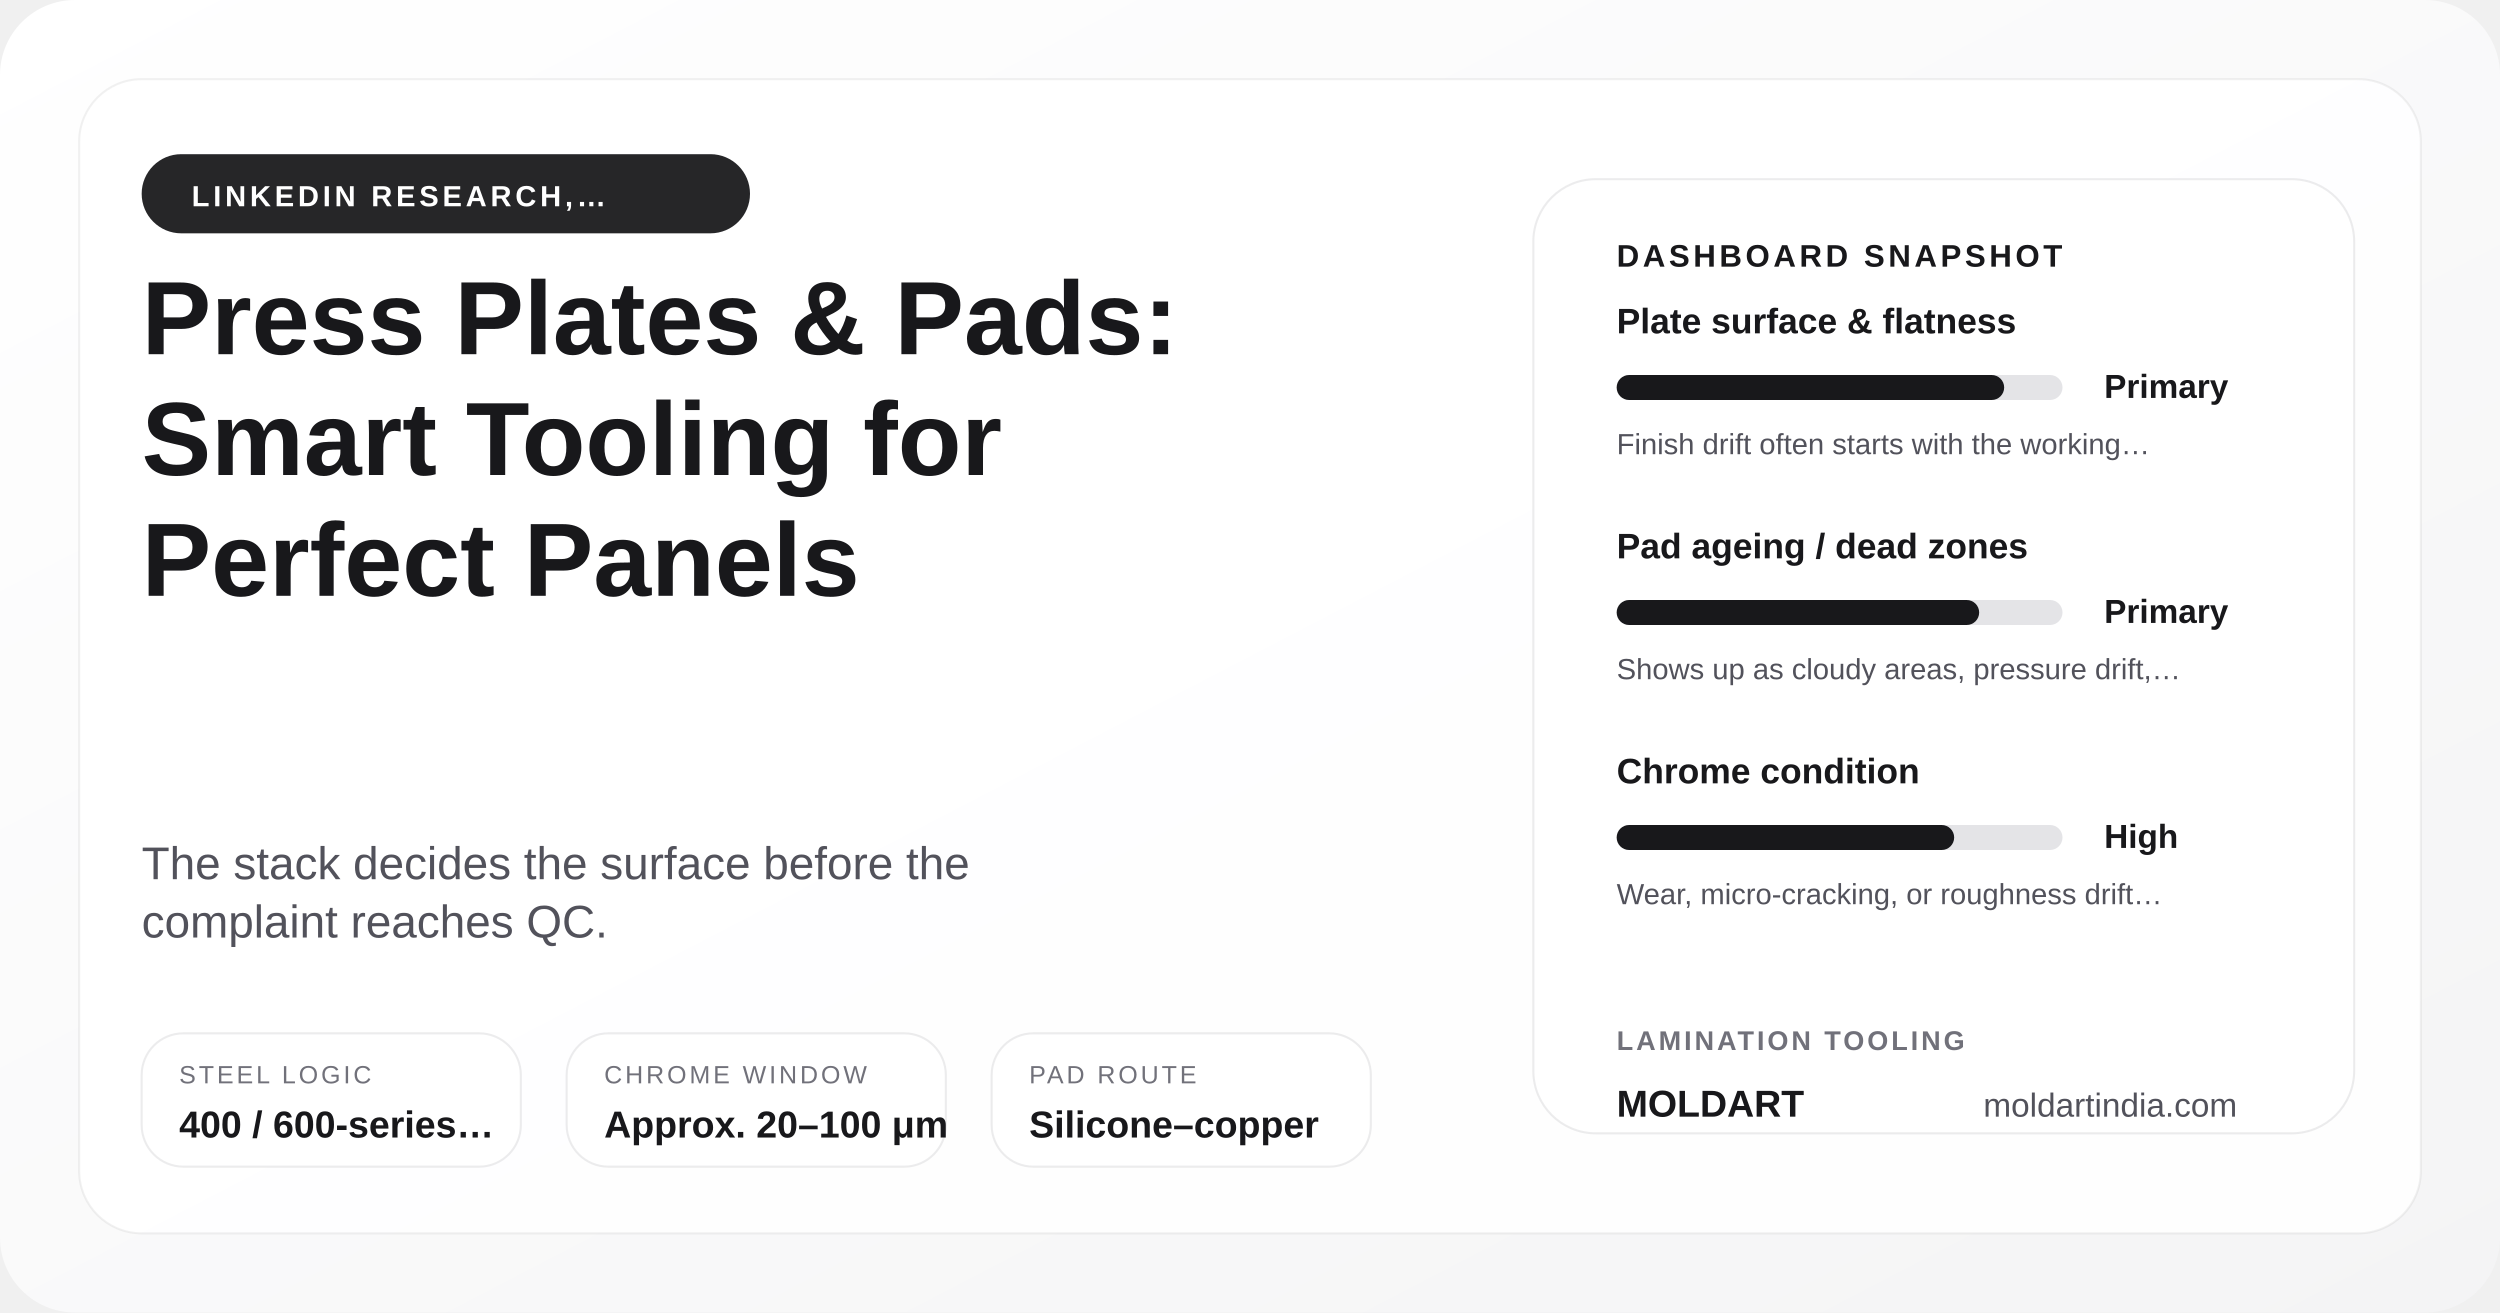
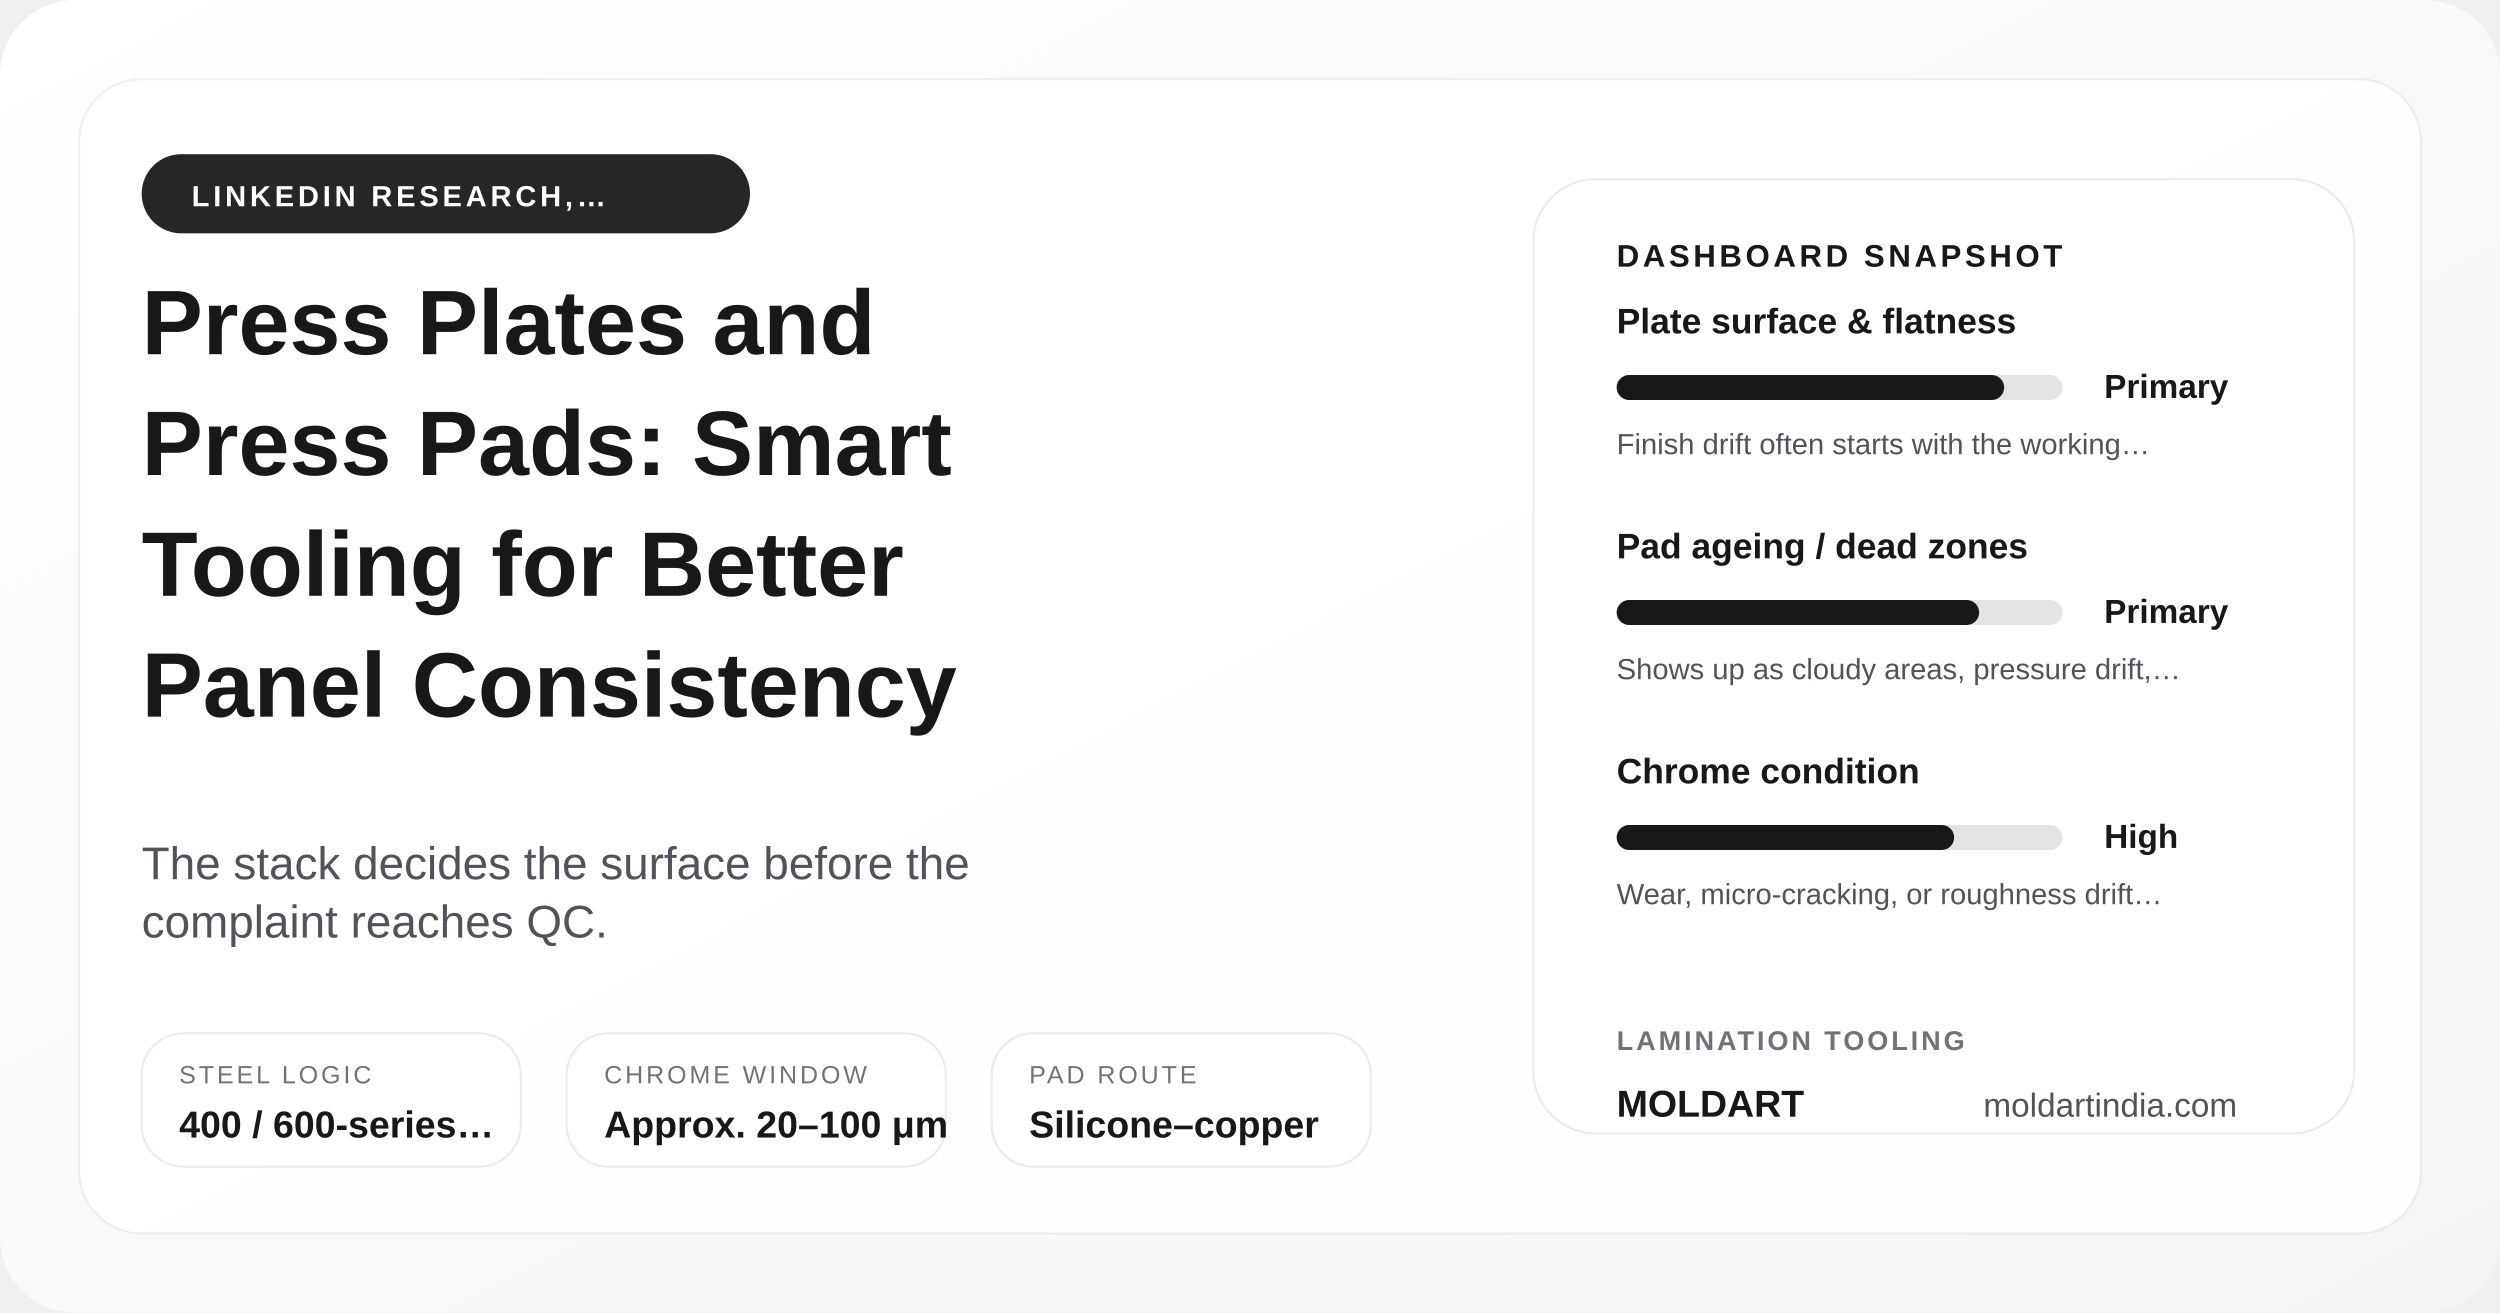
- <svg xmlns="http://www.w3.org/2000/svg" width="1200" height="630" viewBox="0 0 1200 630" role="img" aria-label="Press Plates &amp; Pads: Smart Tooling for Perfect Panels">
+ <svg xmlns="http://www.w3.org/2000/svg" width="1200" height="630" viewBox="0 0 1200 630" role="img" aria-label="Press Plates and Press Pads: Smart Tooling for Better Panel Consistency">
  <defs>
    <linearGradient id="posterGrad-press-plates-pads-smart-tooling-perfect-panels" x1="0%" y1="0%" x2="100%" y2="100%">
      <stop offset="0%" stop-color="#ffffff" />
      <stop offset="100%" stop-color="#f4f4f5" />
    </linearGradient>
  </defs>
  <rect width="1200" height="630" rx="36" fill="url(#posterGrad-press-plates-pads-smart-tooling-perfect-panels)" />
  <rect x="38" y="38" width="1124" height="554" rx="30" fill="rgba(255,255,255,0.9)" stroke="rgba(24,24,27,0.06)" />
  <circle cx="1072" cy="110" r="18" fill="#d4d4d8" />
  <circle cx="1036" cy="110" r="8" fill="#18181b" />
  <rect x="68" y="74" width="292" height="38" rx="19" fill="#18181b" opacity="0.94" />
  <text x="92" y="99" font-family="Arial, sans-serif" font-size="14" font-weight="700" fill="#ffffff" letter-spacing="1.8">LINKEDIN RESEARCH,…</text>
-   <text x="68" y="170" font-family="Arial, sans-serif" font-size="50" font-weight="700" fill="#18181b">Press Plates &amp; Pads:</text>
-   <text x="68" y="228" font-family="Arial, sans-serif" font-size="50" font-weight="700" fill="#18181b">Smart Tooling for</text>
-   <text x="68" y="286" font-family="Arial, sans-serif" font-size="50" font-weight="700" fill="#18181b">Perfect Panels</text>
+   <text x="68" y="170" font-family="Arial, sans-serif" font-size="44" font-weight="700" fill="#18181b">Press Plates and</text>
+   <text x="68" y="228" font-family="Arial, sans-serif" font-size="44" font-weight="700" fill="#18181b">Press Pads: Smart</text>
+   <text x="68" y="286" font-family="Arial, sans-serif" font-size="44" font-weight="700" fill="#18181b">Tooling for Better</text>
+   <text x="68" y="344" font-family="Arial, sans-serif" font-size="44" font-weight="700" fill="#18181b">Panel Consistency</text>
  <text x="68" y="422" font-family="Arial, sans-serif" font-size="22" fill="#52525b">The stack decides the surface before the</text>
  <text x="68" y="450" font-family="Arial, sans-serif" font-size="22" fill="#52525b">complaint reaches QC.</text>
  <rect x="68" y="496" width="182" height="64" rx="20" fill="rgba(255,255,255,0.94)" stroke="rgba(24,24,27,0.08)" />
  <text x="86" y="520" font-family="Arial, sans-serif" font-size="12" fill="#71717a" letter-spacing="1.4">STEEL LOGIC</text>
  <text x="86" y="546" font-family="Arial, sans-serif" font-size="18" font-weight="700" fill="#18181b">400 / 600-series…</text>
  <rect x="272" y="496" width="182" height="64" rx="20" fill="rgba(255,255,255,0.94)" stroke="rgba(24,24,27,0.08)" />
  <text x="290" y="520" font-family="Arial, sans-serif" font-size="12" fill="#71717a" letter-spacing="1.4">CHROME WINDOW</text>
  <text x="290" y="546" font-family="Arial, sans-serif" font-size="18" font-weight="700" fill="#18181b">Approx. 20–100 μm</text>
  <rect x="476" y="496" width="182" height="64" rx="20" fill="rgba(255,255,255,0.94)" stroke="rgba(24,24,27,0.08)" />
  <text x="494" y="520" font-family="Arial, sans-serif" font-size="12" fill="#71717a" letter-spacing="1.4">PAD ROUTE</text>
  <text x="494" y="546" font-family="Arial, sans-serif" font-size="18" font-weight="700" fill="#18181b">Silicone–copper</text>
  <rect x="736" y="86" width="394" height="458" rx="30" fill="#ffffff" stroke="rgba(24,24,27,0.08)" />
  <text x="776" y="128" font-family="Arial, sans-serif" font-size="15" font-weight="700" fill="#18181b" letter-spacing="1.7">DASHBOARD SNAPSHOT</text>
  <text x="776" y="160" font-family="Arial, sans-serif" font-size="17" font-weight="700" fill="#18181b">Plate surface &amp; flatness</text>
  <rect x="776" y="180" width="214" height="12" rx="6" fill="#e4e4e7" />
  <rect x="776" y="180" width="186" height="12" rx="6" fill="#18181b" />
  <text x="1010" y="191" font-family="Arial, sans-serif" font-size="16" font-weight="700" fill="#18181b">Primary</text>
  <text x="776" y="218" font-family="Arial, sans-serif" font-size="14" fill="#52525b">Finish drift often starts with the working…</text>
  <text x="776" y="268" font-family="Arial, sans-serif" font-size="17" font-weight="700" fill="#18181b">Pad ageing / dead zones</text>
  <rect x="776" y="288" width="214" height="12" rx="6" fill="#e4e4e7" />
  <rect x="776" y="288" width="174" height="12" rx="6" fill="#18181b" />
  <text x="1010" y="299" font-family="Arial, sans-serif" font-size="16" font-weight="700" fill="#18181b">Primary</text>
  <text x="776" y="326" font-family="Arial, sans-serif" font-size="14" fill="#52525b">Shows up as cloudy areas, pressure drift,…</text>
  <text x="776" y="376" font-family="Arial, sans-serif" font-size="17" font-weight="700" fill="#18181b">Chrome condition</text>
  <rect x="776" y="396" width="214" height="12" rx="6" fill="#e4e4e7" />
  <rect x="776" y="396" width="162" height="12" rx="6" fill="#18181b" />
  <text x="1010" y="407" font-family="Arial, sans-serif" font-size="16" font-weight="700" fill="#18181b">High</text>
  <text x="776" y="434" font-family="Arial, sans-serif" font-size="14" fill="#52525b">Wear, micro-cracking, or roughness drift…</text>
  <text x="776" y="504" font-family="Arial, sans-serif" font-size="13" font-weight="700" fill="#71717a" letter-spacing="1.4">LAMINATION TOOLING</text>
  <text x="776" y="536" font-family="Arial, sans-serif" font-size="18" font-weight="700" fill="#18181b">MOLDART</text>
  <text x="952" y="536" font-family="Arial, sans-serif" font-size="16" fill="#52525b">moldartindia.com</text>
</svg>
